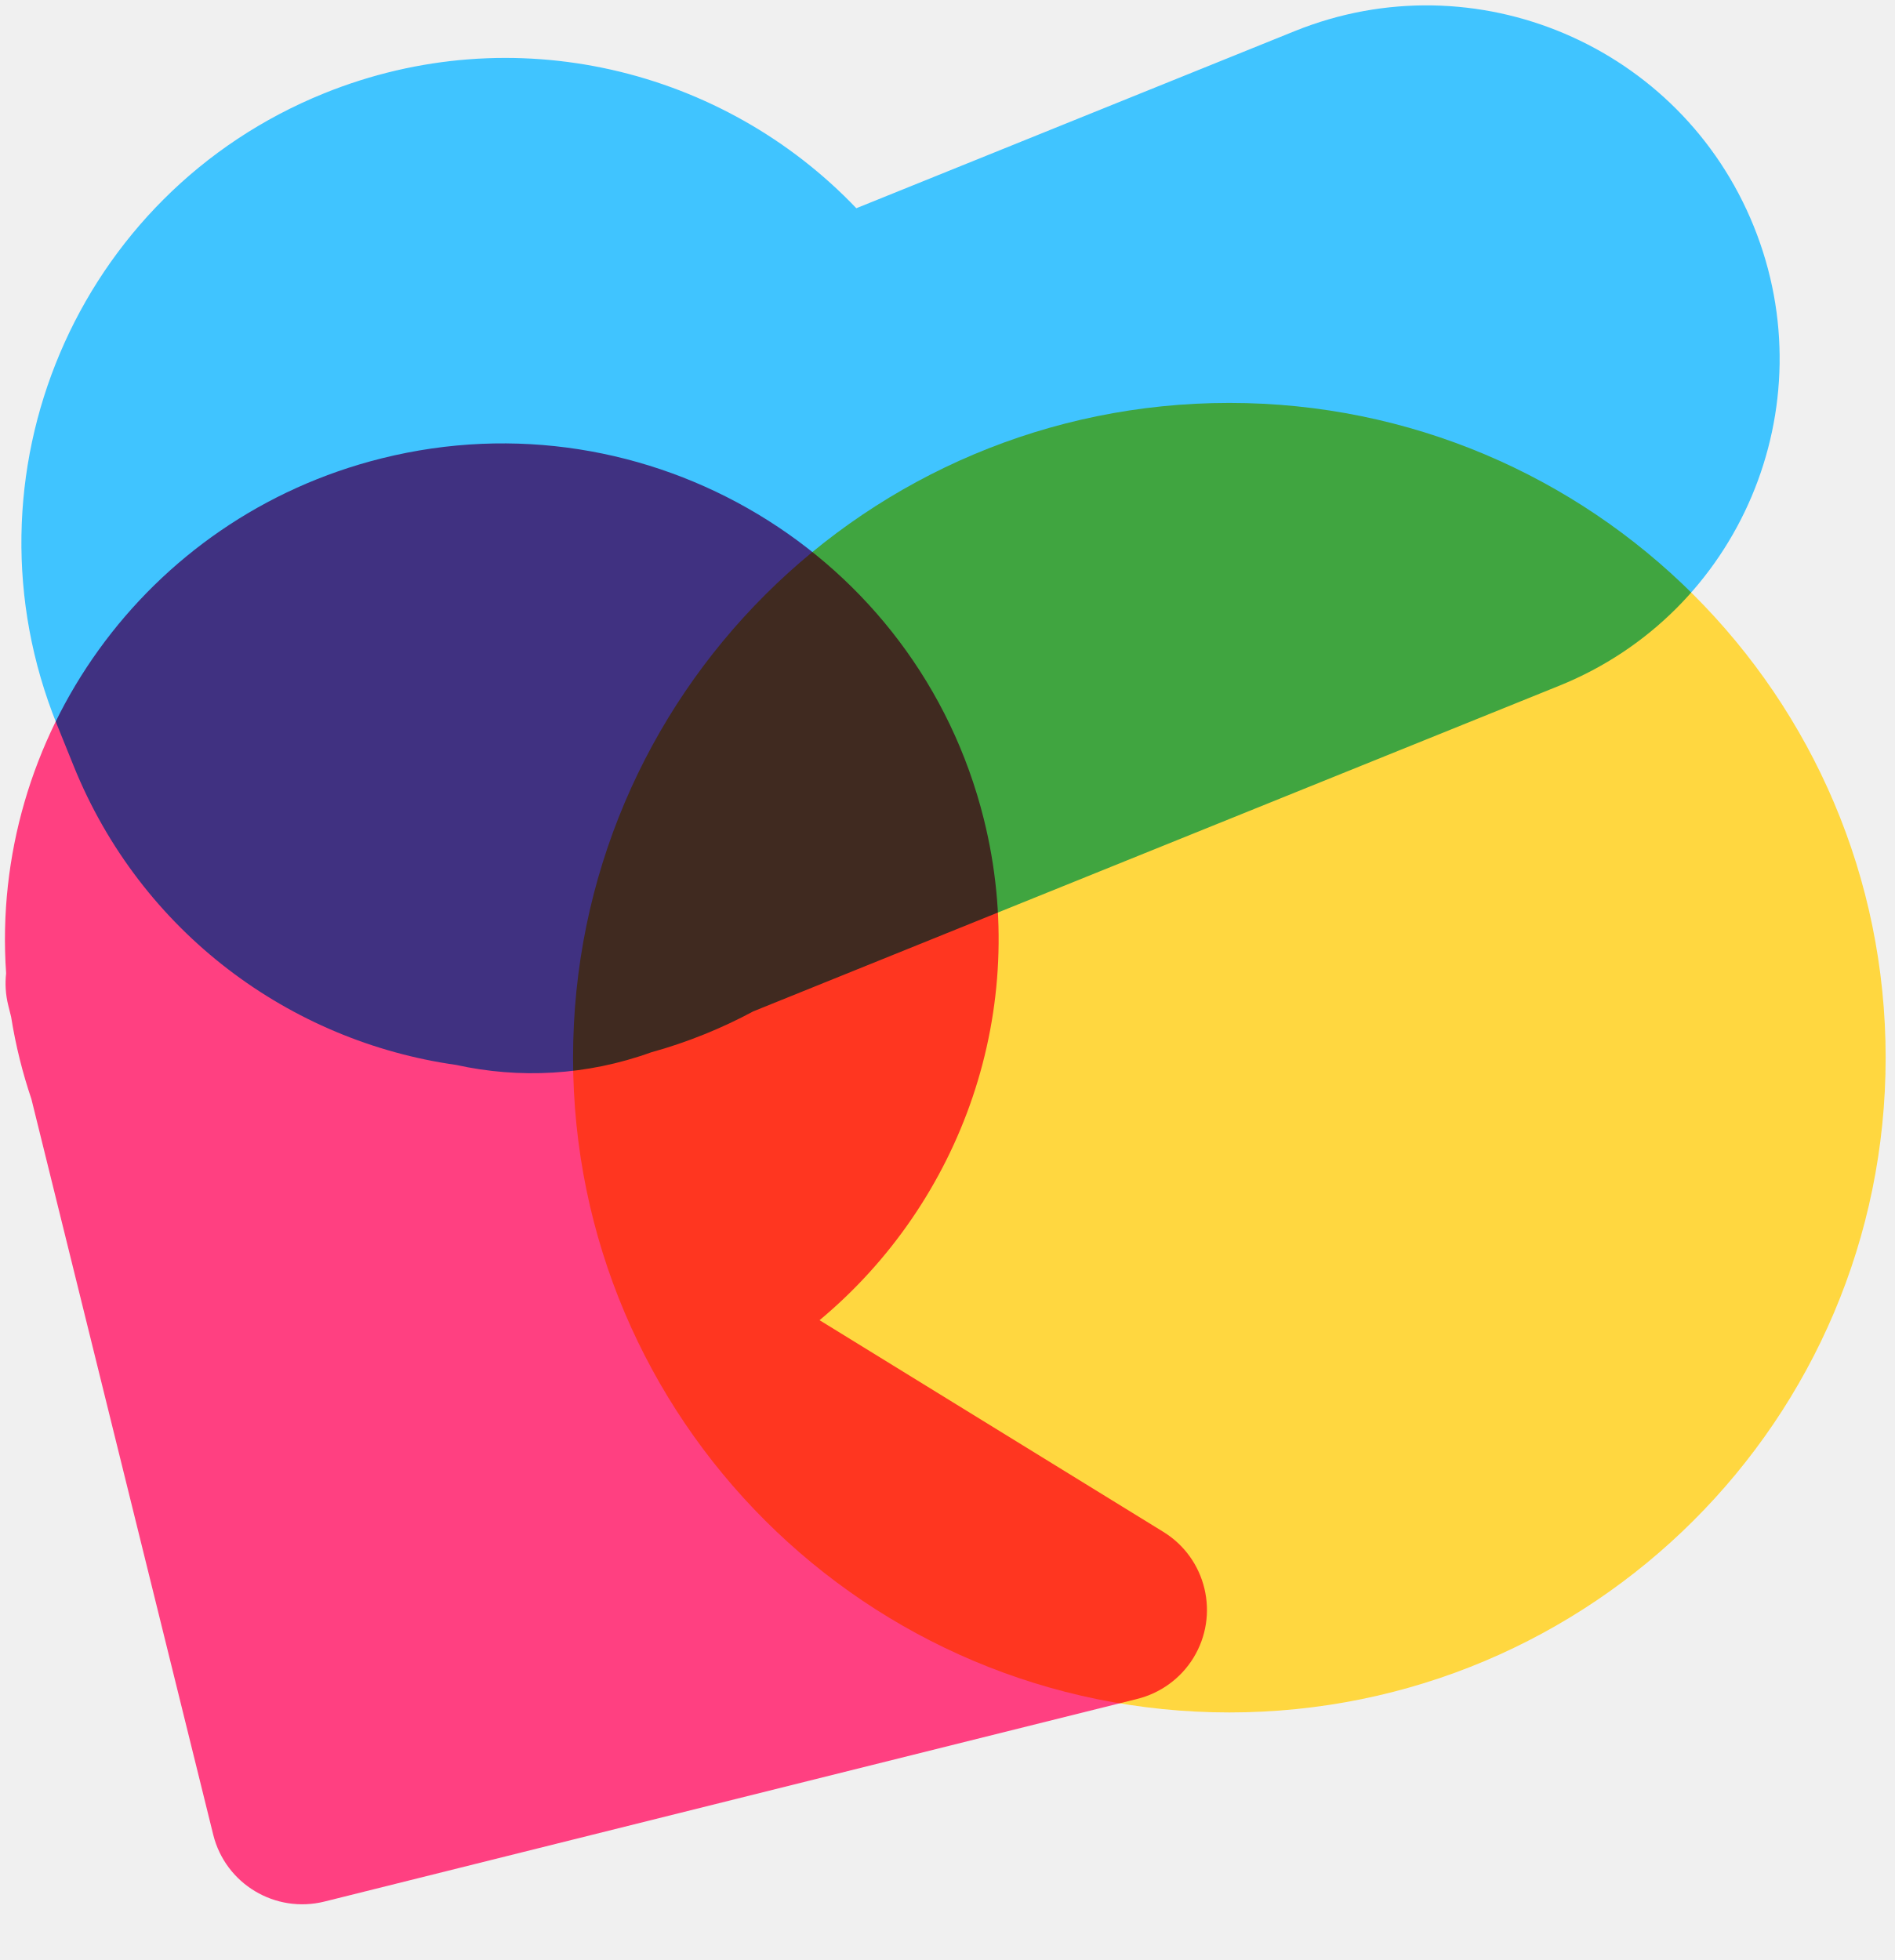
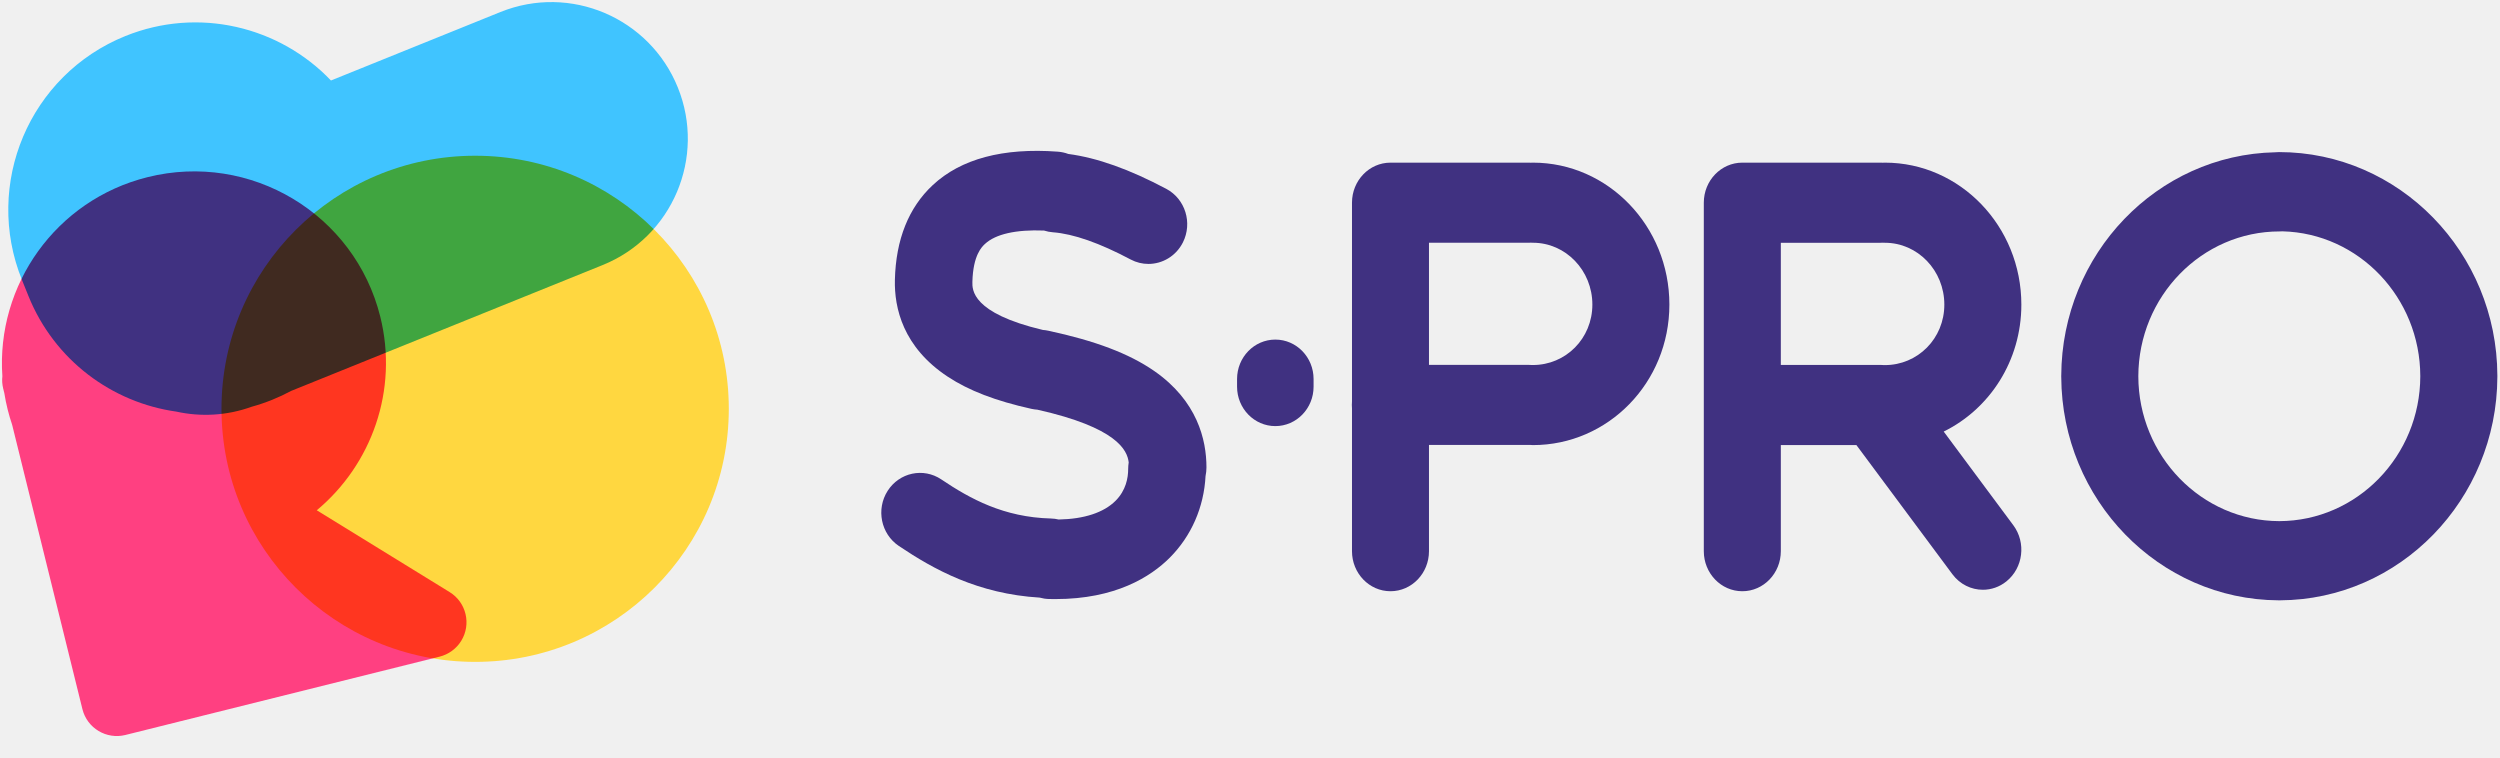
- <svg xmlns="http://www.w3.org/2000/svg" width="29px" height="30px" viewBox="0 0 29 30" version="1.1">
+ <svg xmlns="http://www.w3.org/2000/svg" width="99px" height="30px" viewBox="0 0 99 30" version="1.1">
  <defs />
  <g id="Page-1" stroke="none" stroke-width="1" fill="none" fill-rule="evenodd">
-     <g id="Landing" transform="translate(-429, -969)" fill-rule="nonzero">
-       <g id="06-Testimonials" transform="translate(0, 743)">
-         <g id="Testimotial" transform="translate(407, 66)">
-           <g id="logo-round-1" transform="translate(20, 154)">
-             <g id="logo">
-               <g id="Group-39" fill="#FFFFFF">
-                 <ellipse id="Oval-2-Copy" cx="20.816" cy="22.189" rx="10.045" ry="10.022" />
-                 <path d="M13.714,27.069 L18.036,31.486 C18.578,32.04 18.568,32.929 18.013,33.471 C17.75,33.727 17.397,33.87 17.03,33.87 L4.21,33.87 C3.433,33.87 2.804,33.242 2.804,32.467 C2.804,32.466 2.804,32.465 2.804,32.464 L2.828,20.868 C2.811,20.659 2.802,20.448 2.802,20.235 C2.802,20.235 2.802,20.235 2.802,20.235 C2.802,20.011 2.812,19.789 2.831,19.57 L2.831,19.39 C2.831,19.219 2.862,19.056 2.918,18.905 C3.548,15.349 6.659,12.648 10.402,12.648 C10.403,12.648 10.404,12.648 10.406,12.648 C14.605,12.648 18.009,16.045 18.009,20.235 C18.009,23.243 16.256,25.841 13.714,27.069 Z" id="Combined-Shape-Copy" transform="translate(10.619, 23.25889) rotate(-14) translate(-10.619, -23.25889) " />
-                 <path d="M18.572,13.197 L18.572,20.435 C18.572,23.414 16.152,25.829 13.168,25.829 C10.184,25.829 7.765,23.414 7.765,20.435 L7.765,7.13 C7.735,6.859 7.72,6.584 7.72,6.305 C7.72,6.015 7.736,5.729 7.769,5.447 C7.808,4.395 8.15,3.42 8.709,2.605 C9.992,0.386 12.394,-1.108 15.145,-1.108 L15.829,-1.108 C19.93,-1.108 23.254,2.211 23.254,6.305 C23.254,9.433 21.315,12.108 18.572,13.197 L18.572,13.197 Z" id="Combined-Shape-Copy-2" transform="translate(15.48688, 12.36071) rotate(-112) translate(-15.48688, -12.36071) " />
-               </g>
-               <ellipse id="Oval-2-Copy" fill="#FFD740" style="mix-blend-mode: multiply;" cx="20.816" cy="22.189" rx="10.045" ry="10.022" />
-               <path d="M13.714,27.069 L18.036,31.486 C18.578,32.04 18.568,32.929 18.013,33.471 C17.75,33.727 17.397,33.87 17.03,33.87 L4.21,33.87 C3.433,33.87 2.804,33.242 2.804,32.467 C2.804,32.466 2.804,32.465 2.804,32.464 L2.828,20.868 C2.811,20.659 2.802,20.448 2.802,20.235 C2.802,20.235 2.802,20.235 2.802,20.235 C2.802,20.011 2.812,19.789 2.831,19.57 L2.831,19.39 C2.831,19.219 2.862,19.056 2.918,18.905 C3.548,15.349 6.659,12.648 10.402,12.648 C10.403,12.648 10.404,12.648 10.406,12.648 C14.605,12.648 18.009,16.045 18.009,20.235 C18.009,23.243 16.256,25.841 13.714,27.069 Z" id="Combined-Shape-Copy" fill="#FF4081" style="mix-blend-mode: multiply;" transform="translate(10.619, 23.25889) rotate(-14) translate(-10.619, -23.25889) " />
-               <path d="M18.572,13.197 L18.572,20.435 C18.572,23.414 16.152,25.829 13.168,25.829 C10.184,25.829 7.765,23.414 7.765,20.435 L7.765,7.13 C7.735,6.859 7.72,6.584 7.72,6.305 C7.72,6.015 7.736,5.729 7.769,5.447 C7.808,4.395 8.15,3.42 8.709,2.605 C9.992,0.386 12.394,-1.108 15.145,-1.108 L15.829,-1.108 C19.93,-1.108 23.254,2.211 23.254,6.305 C23.254,9.433 21.315,12.108 18.572,13.197 L18.572,13.197 Z" id="Combined-Shape-Copy-2" fill="#40C4FF" style="mix-blend-mode: multiply;" transform="translate(15.48688, 12.36071) rotate(-112) translate(-15.48688, -12.36071) " />
-             </g>
+     <g id="Landing" transform="translate(-310, -26)" fill-rule="nonzero">
+       <g id="logo" transform="translate(308, 20)">
+         <g>
+           <g id="Page-1-Copy-51" transform="translate(36.89867, 11.85067)" fill="#403181">
+             <path d="M55.488,3.31 C55.45,3.313 55.412,3.314 55.374,3.314 C52.293,3.314 49.786,5.886 49.779,9.05 C49.786,12.21 52.286,14.779 55.362,14.786 C58.439,14.779 60.94,12.208 60.945,9.047 C60.94,5.929 58.506,3.385 55.488,3.31 Z M55.196,0.18 C55.247,0.175 55.298,0.172 55.35,0.172 C60.108,0.172 63.981,4.14 63.997,9.024 C63.997,9.029 63.997,9.033 63.997,9.038 C63.997,9.041 63.997,9.044 63.997,9.047 C63.997,9.05 63.997,9.053 63.997,9.056 C63.997,9.061 63.997,9.065 63.997,9.07 C63.981,13.94 60.13,17.899 55.391,17.922 C55.385,17.922 55.38,17.922 55.374,17.922 C55.37,17.922 55.366,17.922 55.362,17.922 C55.358,17.922 55.354,17.922 55.35,17.922 C55.344,17.922 55.338,17.922 55.333,17.922 C50.597,17.899 46.749,13.945 46.727,9.08 C46.727,9.074 46.726,9.068 46.726,9.062 C46.726,9.058 46.727,9.054 46.727,9.05 C46.727,9.046 46.726,9.042 46.726,9.038 C46.726,9.032 46.727,9.026 46.727,9.02 C46.749,4.201 50.523,0.277 55.196,0.18 Z" id="Combined-Shape" />
+             <path d="M25.72,0.593 C25.749,0.591 25.777,0.59 25.806,0.59 C28.785,0.59 31.209,3.111 31.209,6.209 C31.209,9.307 28.779,11.775 25.806,11.775 C25.766,11.775 25.725,11.773 25.683,11.768 C25.665,11.769 25.647,11.769 25.629,11.769 L21.689,11.769 L21.689,15.976 C21.689,16.852 21.007,17.562 20.165,17.562 C19.323,17.562 18.64,16.852 18.64,15.976 L18.64,10.321 C18.636,10.275 18.634,10.23 18.634,10.183 C18.634,10.137 18.636,10.091 18.64,10.046 L18.64,2.182 C18.64,2.181 18.64,2.18 18.64,2.179 C18.64,2.178 18.64,2.177 18.64,2.176 C18.64,1.3 19.323,0.59 20.165,0.59 L25.635,0.59 C25.664,0.59 25.692,0.591 25.72,0.593 Z M25.72,3.759 C25.692,3.761 25.664,3.762 25.635,3.762 L21.689,3.762 L21.689,8.598 L25.629,8.598 C25.676,8.598 25.723,8.6 25.768,8.604 C25.781,8.604 25.794,8.604 25.806,8.604 C27.102,8.604 28.159,7.558 28.159,6.209 C28.159,4.859 27.104,3.762 25.806,3.762 C25.777,3.762 25.749,3.761 25.72,3.759 Z" id="Combined-Shape" />
+             <path d="M7.406,0.246 C7.275,0.197 7.135,0.166 6.989,0.155 C4.819,-0.005 3.154,0.44 2.04,1.478 C1.082,2.371 0.577,3.635 0.539,5.234 C0.513,6.337 0.855,7.897 2.638,9.07 C3.474,9.62 4.526,10.024 5.947,10.34 C6.025,10.357 6.104,10.368 6.182,10.373 C9.327,11.079 9.743,11.973 9.798,12.462 C9.785,12.548 9.777,12.635 9.777,12.724 C9.777,13.069 9.691,13.567 9.278,13.98 C8.81,14.448 8.036,14.703 7.026,14.722 C6.927,14.698 6.824,14.685 6.718,14.682 C4.853,14.633 3.529,13.909 2.377,13.134 C1.668,12.657 0.717,12.86 0.252,13.587 C-0.213,14.315 -0.015,15.291 0.694,15.768 C2.084,16.703 3.827,17.667 6.274,17.815 C6.391,17.848 6.513,17.867 6.639,17.87 C6.727,17.872 6.813,17.873 6.898,17.873 C9.275,17.873 10.666,16.991 11.422,16.236 C12.278,15.379 12.776,14.239 12.841,13 C12.865,12.889 12.877,12.774 12.877,12.656 C12.877,11.568 12.517,10.021 10.798,8.833 C9.808,8.15 8.477,7.645 6.609,7.245 C6.538,7.23 6.468,7.22 6.398,7.215 C3.579,6.546 3.601,5.62 3.608,5.311 C3.634,4.249 3.988,3.919 4.105,3.81 C4.526,3.418 5.331,3.236 6.444,3.279 C6.557,3.316 6.676,3.339 6.799,3.348 C7.606,3.408 8.641,3.77 9.875,4.425 C10.1,4.545 10.341,4.601 10.579,4.601 C11.134,4.601 11.671,4.291 11.944,3.75 C12.333,2.977 12.039,2.027 11.285,1.627 C9.823,0.851 8.549,0.397 7.406,0.246 Z" id="Combined-Shape" />
+             <path d="M39.658,0.593 C39.687,0.591 39.715,0.59 39.744,0.59 C42.723,0.59 45.147,3.112 45.147,6.211 C45.147,8.442 43.887,10.347 42.072,11.239 L44.828,14.948 C45.343,15.641 45.221,16.637 44.554,17.173 C44.277,17.396 43.949,17.504 43.623,17.504 C43.167,17.504 42.716,17.292 42.416,16.888 L38.614,11.773 L35.622,11.773 L35.622,15.976 C35.622,16.852 34.939,17.562 34.097,17.562 C33.255,17.562 32.572,16.852 32.572,15.976 L32.572,2.177 C32.572,1.301 33.255,0.59 34.097,0.59 C34.098,0.59 34.099,0.59 34.1,0.59 C34.101,0.59 34.102,0.59 34.103,0.59 L39.573,0.59 C39.601,0.59 39.63,0.591 39.658,0.593 Z M39.658,3.76 C39.63,3.762 39.601,3.763 39.573,3.763 L35.622,3.763 L35.622,8.6 L39.573,8.6 C39.619,8.6 39.666,8.603 39.711,8.607 C39.722,8.607 39.733,8.607 39.744,8.607 C41.04,8.607 42.097,7.56 42.097,6.211 C42.097,4.861 41.042,3.763 39.744,3.763 C39.715,3.763 39.687,3.762 39.658,3.76 Z" id="Combined-Shape" />
+             <path d="M14.089,9.462 L14.089,9.158 C14.089,8.296 14.768,7.597 15.604,7.597 C16.441,7.597 17.119,8.296 17.119,9.158 L17.119,9.462 C17.119,10.324 16.441,11.023 15.604,11.023 C14.768,11.023 14.089,10.324 14.089,9.462 Z" id="Fill-23" />
          </g>
+           <g id="Group-39" fill="#FFFFFF">
+             <ellipse id="Oval-2-Copy" cx="20.816" cy="22.189" rx="10.045" ry="10.022" />
+             <path d="M13.714,27.069 L18.036,31.486 C18.578,32.04 18.568,32.929 18.013,33.471 C17.75,33.727 17.397,33.87 17.03,33.87 L4.21,33.87 C3.433,33.87 2.804,33.242 2.804,32.467 C2.804,32.466 2.804,32.465 2.804,32.464 L2.828,20.868 C2.811,20.659 2.802,20.448 2.802,20.235 C2.802,20.235 2.802,20.235 2.802,20.235 C2.802,20.011 2.812,19.789 2.831,19.57 L2.831,19.39 C2.831,19.219 2.862,19.056 2.918,18.905 C3.548,15.349 6.659,12.648 10.402,12.648 C10.403,12.648 10.404,12.648 10.406,12.648 C14.605,12.648 18.009,16.045 18.009,20.235 C18.009,23.243 16.256,25.841 13.714,27.069 Z" id="Combined-Shape-Copy" transform="translate(10.619, 23.25889) rotate(-14) translate(-10.619, -23.25889) " />
+             <path d="M18.572,13.197 L18.572,20.435 C18.572,23.414 16.152,25.829 13.168,25.829 C10.184,25.829 7.765,23.414 7.765,20.435 L7.765,7.13 C7.735,6.859 7.72,6.584 7.72,6.305 C7.72,6.015 7.736,5.729 7.769,5.447 C7.808,4.395 8.15,3.42 8.709,2.605 C9.992,0.386 12.394,-1.108 15.145,-1.108 L15.829,-1.108 C19.93,-1.108 23.254,2.211 23.254,6.305 C23.254,9.433 21.315,12.108 18.572,13.197 L18.572,13.197 Z" id="Combined-Shape-Copy-2" transform="translate(15.48688, 12.36071) rotate(-112) translate(-15.48688, -12.36071) " />
+           </g>
+           <ellipse id="Oval-2-Copy" fill="#FFD740" style="mix-blend-mode: multiply;" cx="20.816" cy="22.189" rx="10.045" ry="10.022" />
+           <path d="M13.714,27.069 L18.036,31.486 C18.578,32.04 18.568,32.929 18.013,33.471 C17.75,33.727 17.397,33.87 17.03,33.87 L4.21,33.87 C3.433,33.87 2.804,33.242 2.804,32.467 C2.804,32.466 2.804,32.465 2.804,32.464 L2.828,20.868 C2.811,20.659 2.802,20.448 2.802,20.235 C2.802,20.235 2.802,20.235 2.802,20.235 C2.802,20.011 2.812,19.789 2.831,19.57 L2.831,19.39 C2.831,19.219 2.862,19.056 2.918,18.905 C3.548,15.349 6.659,12.648 10.402,12.648 C10.403,12.648 10.404,12.648 10.406,12.648 C14.605,12.648 18.009,16.045 18.009,20.235 C18.009,23.243 16.256,25.841 13.714,27.069 Z" id="Combined-Shape-Copy" fill="#FF4081" style="mix-blend-mode: multiply;" transform="translate(10.619, 23.25889) rotate(-14) translate(-10.619, -23.25889) " />
+           <path d="M18.572,13.197 L18.572,20.435 C18.572,23.414 16.152,25.829 13.168,25.829 C10.184,25.829 7.765,23.414 7.765,20.435 L7.765,7.13 C7.735,6.859 7.72,6.584 7.72,6.305 C7.72,6.015 7.736,5.729 7.769,5.447 C7.808,4.395 8.15,3.42 8.709,2.605 C9.992,0.386 12.394,-1.108 15.145,-1.108 L15.829,-1.108 C19.93,-1.108 23.254,2.211 23.254,6.305 C23.254,9.433 21.315,12.108 18.572,13.197 L18.572,13.197 Z" id="Combined-Shape-Copy-2" fill="#40C4FF" style="mix-blend-mode: multiply;" transform="translate(15.48688, 12.36071) rotate(-112) translate(-15.48688, -12.36071) " />
        </g>
      </g>
    </g>
  </g>
</svg>
